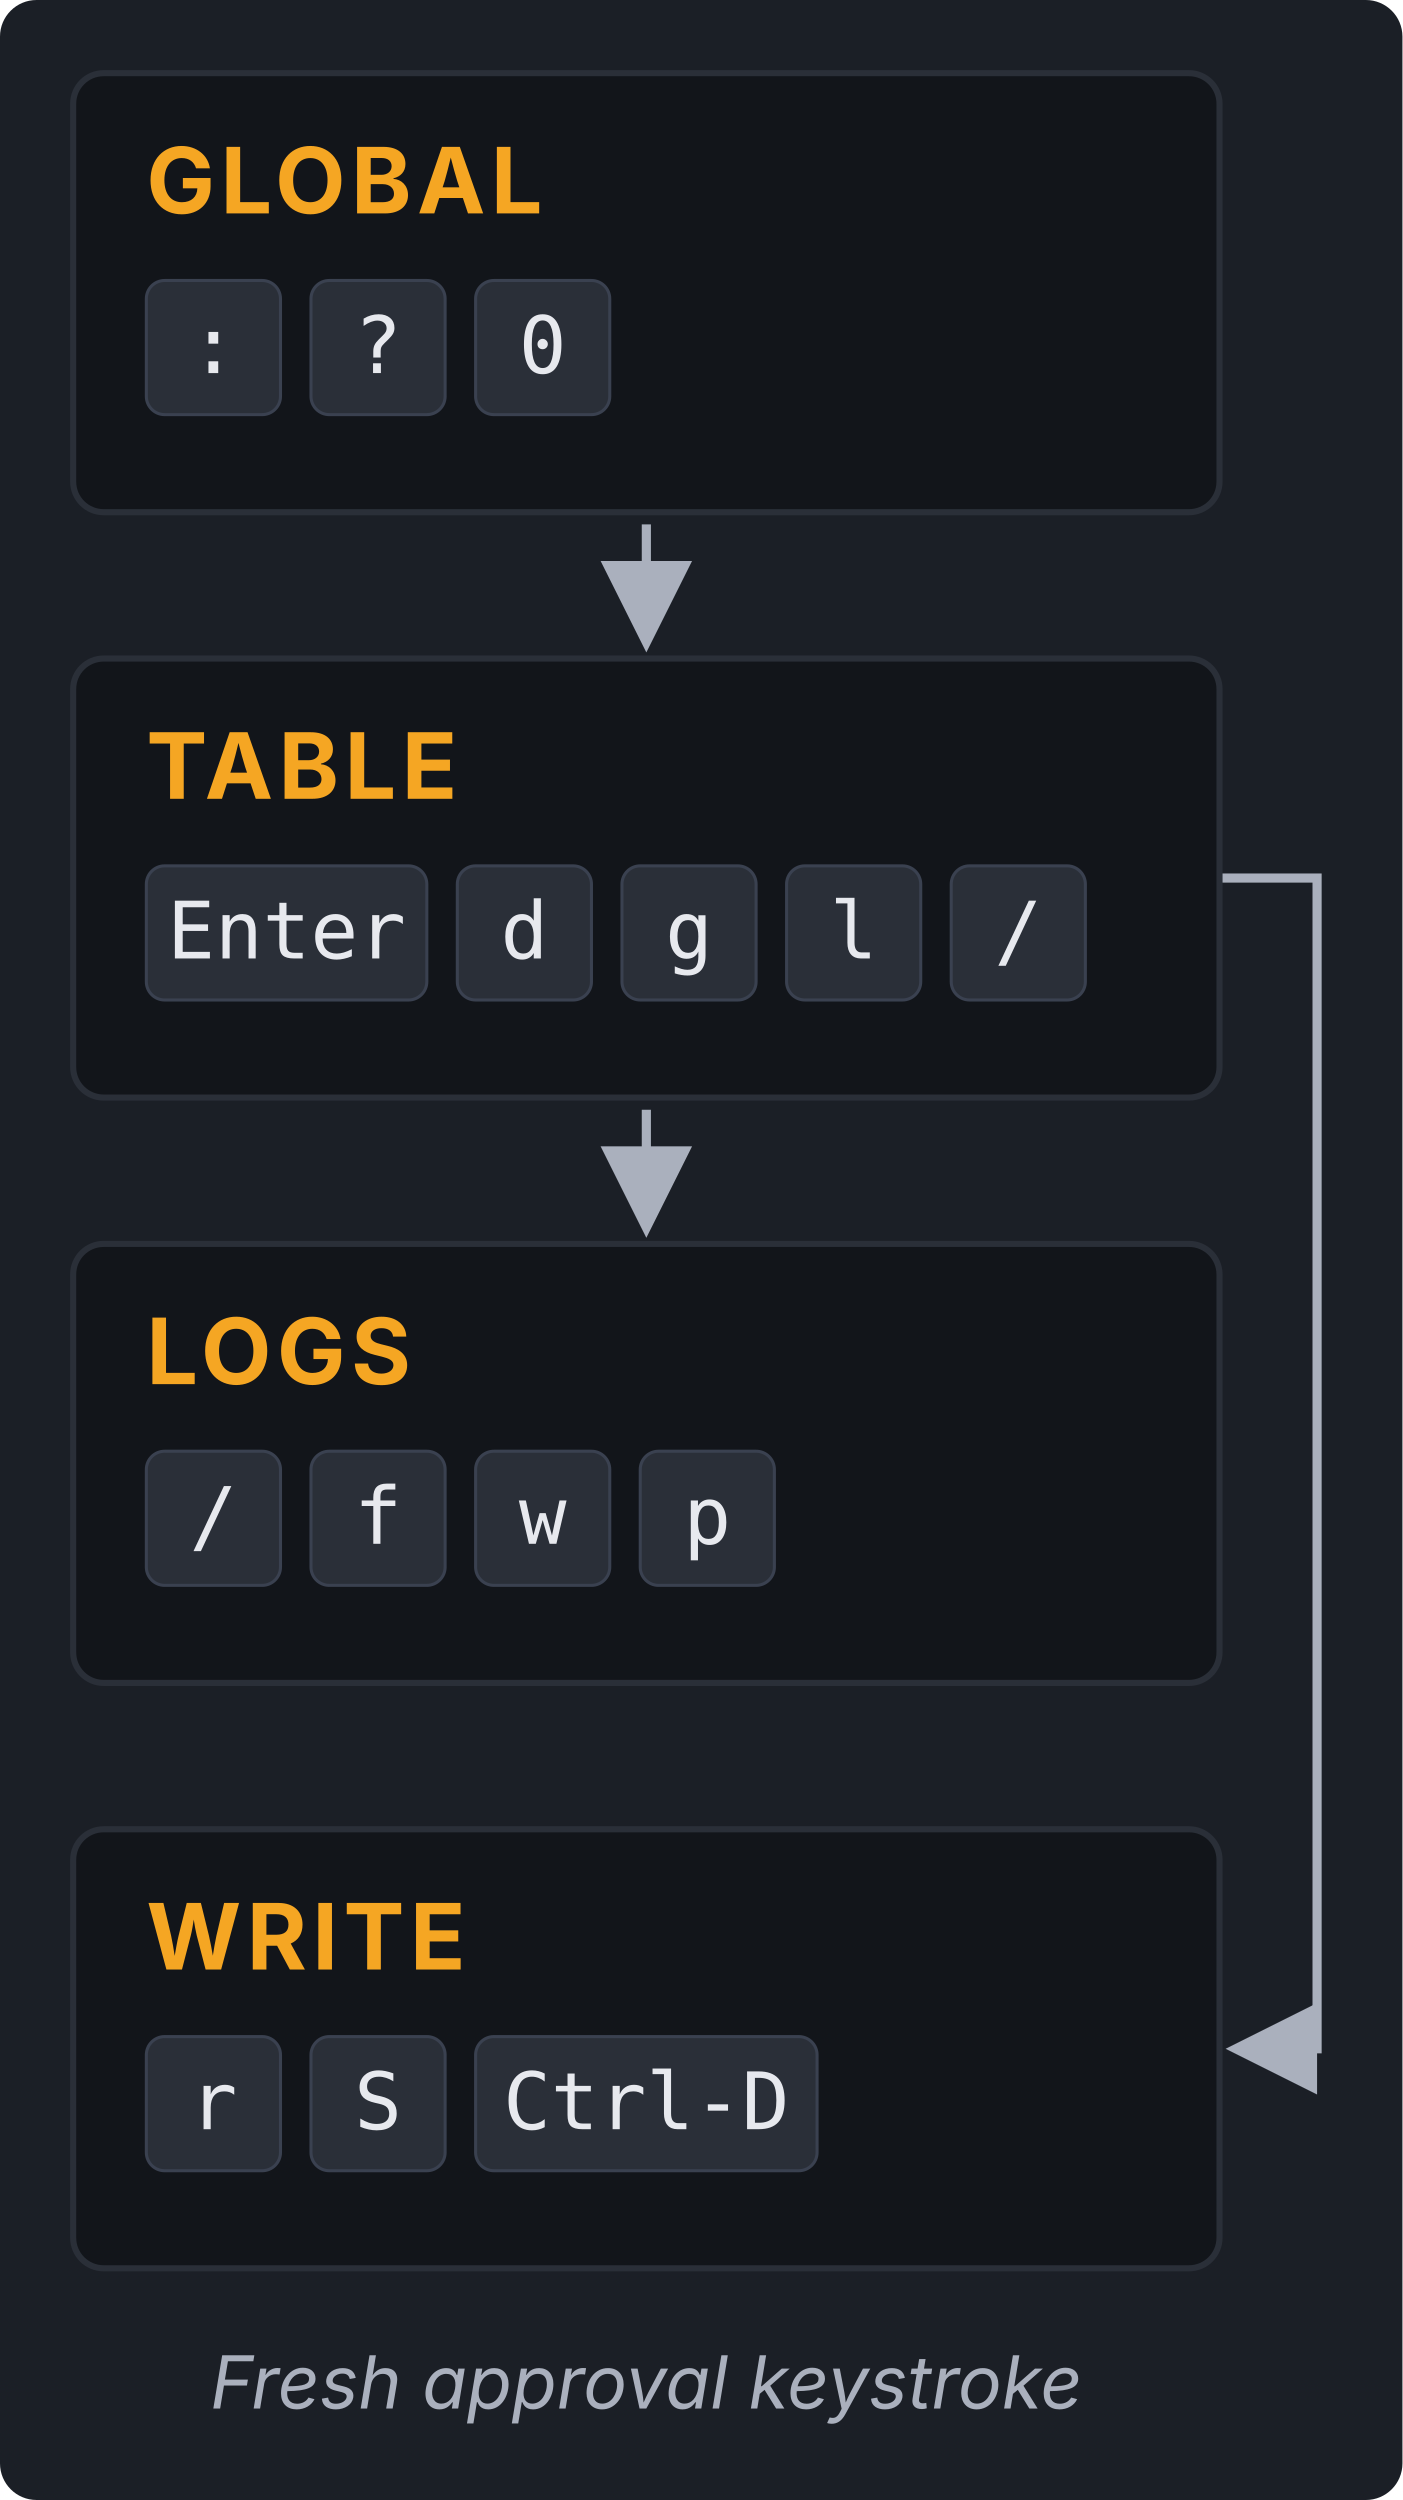
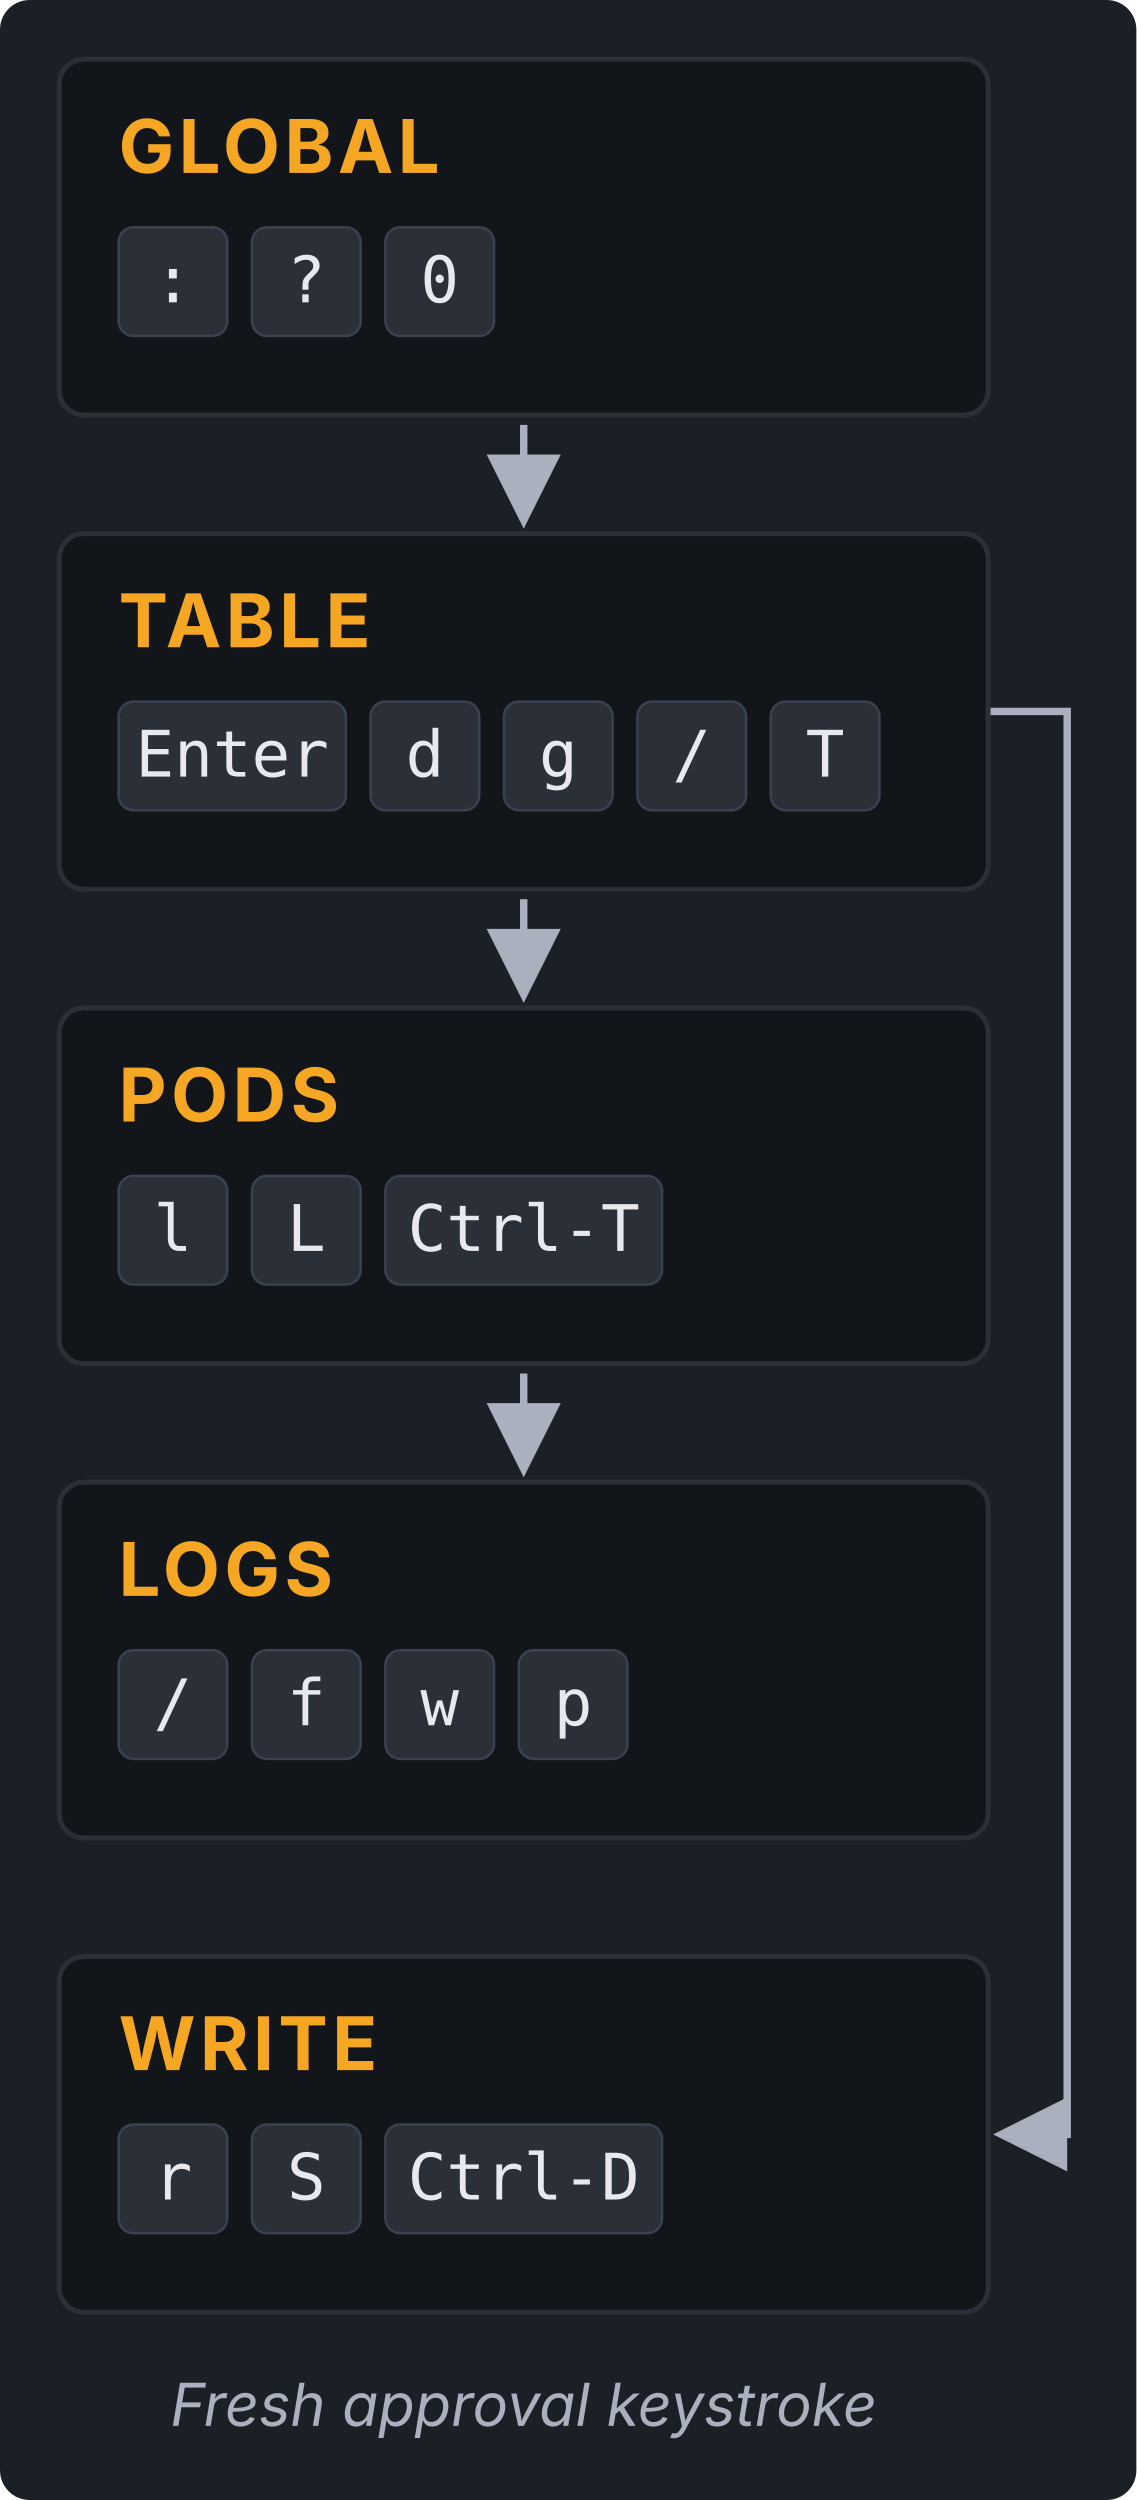
- <svg xmlns="http://www.w3.org/2000/svg" viewBox="0 0 460 820" role="img" aria-labelledby="keymap-title keymap-desc">
+ <svg xmlns="http://www.w3.org/2000/svg" viewBox="0 0 460 1012" role="img" aria-labelledby="keymap-title keymap-desc">
  <style>
    :root {
      font-family: system-ui, -apple-system, "Segoe UI", sans-serif;
    }
    .keymap-bg { fill: #1b1f26; }
    .keymap-box { fill: #12151a; stroke: #2a2f38; stroke-width: 2; }
    .keymap-heading { fill: #f5a623; font-size: 30px; font-weight: 700; letter-spacing: 0.06em; }
    .keymap-chip { fill: #2a2f38; stroke: #3a4150; stroke-width: 1; }
    .keymap-chip-text {
      fill: #e7e9ee;
      font-size: 26px;
      font-family: ui-monospace, SFMono-Regular, Menlo, Consolas, monospace;
      dominant-baseline: middle;
    }
    .keymap-arrow { stroke: #aab0bd; stroke-width: 3; fill: none; }
    .keymap-note { fill: #aab0bd; font-size: 24px; font-style: italic; }
  </style>
-   <rect class="keymap-bg" x="0" y="0" width="460" height="820" rx="12" />
+   <rect class="keymap-bg" x="0" y="0" width="460" height="1012" rx="12" />
  <defs>
    <marker id="keymap-arrowhead" markerWidth="10" markerHeight="10" refX="8" refY="5" orient="auto">
      <path d="M0,0 L10,5 L0,10 Z" fill="#aab0bd" />
    </marker>
  </defs>
  <line class="keymap-arrow" x1="212" y1="172" x2="212" y2="208" marker-end="url(#keymap-arrowhead)" />
  <line class="keymap-arrow" x1="212" y1="364" x2="212" y2="400" marker-end="url(#keymap-arrowhead)" />
-   <path class="keymap-arrow" d="M400,288 H432 V672 H408" marker-end="url(#keymap-arrowhead)" />
+   <line class="keymap-arrow" x1="212" y1="556" x2="212" y2="592" marker-end="url(#keymap-arrowhead)" />
+   <path class="keymap-arrow" d="M400,288 H432 V864 H408" marker-end="url(#keymap-arrowhead)" />
  <g>
    <rect class="keymap-box" x="24" y="24" width="376" height="144" rx="10" />
    <text class="keymap-heading" x="48" y="70">GLOBAL</text>
    <rect class="keymap-chip" x="48" y="92" width="44" height="44" rx="6" />
    <text class="keymap-chip-text" x="70" y="115" text-anchor="middle">:</text>
    <rect class="keymap-chip" x="102" y="92" width="44" height="44" rx="6" />
    <text class="keymap-chip-text" x="124" y="115" text-anchor="middle">?</text>
    <rect class="keymap-chip" x="156" y="92" width="44" height="44" rx="6" />
    <text class="keymap-chip-text" x="178" y="115" text-anchor="middle">0</text>
  </g>
  <g>
    <rect class="keymap-box" x="24" y="216" width="376" height="144" rx="10" />
    <text class="keymap-heading" x="48" y="262">TABLE</text>
    <rect class="keymap-chip" x="48" y="284" width="92" height="44" rx="6" />
    <text class="keymap-chip-text" x="94" y="307" text-anchor="middle">Enter</text>
    <rect class="keymap-chip" x="150" y="284" width="44" height="44" rx="6" />
    <text class="keymap-chip-text" x="172" y="307" text-anchor="middle">d</text>
    <rect class="keymap-chip" x="204" y="284" width="44" height="44" rx="6" />
    <text class="keymap-chip-text" x="226" y="307" text-anchor="middle">g</text>
    <rect class="keymap-chip" x="258" y="284" width="44" height="44" rx="6" />
-     <text class="keymap-chip-text" x="280" y="307" text-anchor="middle">l</text>
+     <text class="keymap-chip-text" x="280" y="307" text-anchor="middle">/</text>
    <rect class="keymap-chip" x="312" y="284" width="44" height="44" rx="6" />
-     <text class="keymap-chip-text" x="334" y="307" text-anchor="middle">/</text>
+     <text class="keymap-chip-text" x="334" y="307" text-anchor="middle">T</text>
  </g>
  <g>
    <rect class="keymap-box" x="24" y="408" width="376" height="144" rx="10" />
-     <text class="keymap-heading" x="48" y="454">LOGS</text>
+     <text class="keymap-heading" x="48" y="454">PODS</text>
    <rect class="keymap-chip" x="48" y="476" width="44" height="44" rx="6" />
-     <text class="keymap-chip-text" x="70" y="499" text-anchor="middle">/</text>
+     <text class="keymap-chip-text" x="70" y="499" text-anchor="middle">l</text>
    <rect class="keymap-chip" x="102" y="476" width="44" height="44" rx="6" />
-     <text class="keymap-chip-text" x="124" y="499" text-anchor="middle">f</text>
-     <rect class="keymap-chip" x="156" y="476" width="44" height="44" rx="6" />
-     <text class="keymap-chip-text" x="178" y="499" text-anchor="middle">w</text>
-     <rect class="keymap-chip" x="210" y="476" width="44" height="44" rx="6" />
-     <text class="keymap-chip-text" x="232" y="499" text-anchor="middle">p</text>
+     <text class="keymap-chip-text" x="124" y="499" text-anchor="middle">L</text>
+     <rect class="keymap-chip" x="156" y="476" width="112" height="44" rx="6" />
+     <text class="keymap-chip-text" x="212" y="499" text-anchor="middle">Ctrl-T</text>
  </g>
  <g>
    <rect class="keymap-box" x="24" y="600" width="376" height="144" rx="10" />
-     <text class="keymap-heading" x="48" y="646">WRITE</text>
+     <text class="keymap-heading" x="48" y="646">LOGS</text>
    <rect class="keymap-chip" x="48" y="668" width="44" height="44" rx="6" />
-     <text class="keymap-chip-text" x="70" y="691" text-anchor="middle">r</text>
+     <text class="keymap-chip-text" x="70" y="691" text-anchor="middle">/</text>
    <rect class="keymap-chip" x="102" y="668" width="44" height="44" rx="6" />
-     <text class="keymap-chip-text" x="124" y="691" text-anchor="middle">S</text>
-     <rect class="keymap-chip" x="156" y="668" width="112" height="44" rx="6" />
-     <text class="keymap-chip-text" x="212" y="691" text-anchor="middle">Ctrl-D</text>
+     <text class="keymap-chip-text" x="124" y="691" text-anchor="middle">f</text>
+     <rect class="keymap-chip" x="156" y="668" width="44" height="44" rx="6" />
+     <text class="keymap-chip-text" x="178" y="691" text-anchor="middle">w</text>
+     <rect class="keymap-chip" x="210" y="668" width="44" height="44" rx="6" />
+     <text class="keymap-chip-text" x="232" y="691" text-anchor="middle">p</text>
  </g>
-   <text class="keymap-note" x="212" y="790" text-anchor="middle">Fresh approval keystroke</text>
+   <g>
+     <rect class="keymap-box" x="24" y="792" width="376" height="144" rx="10" />
+     <text class="keymap-heading" x="48" y="838">WRITE</text>
+     <rect class="keymap-chip" x="48" y="860" width="44" height="44" rx="6" />
+     <text class="keymap-chip-text" x="70" y="883" text-anchor="middle">r</text>
+     <rect class="keymap-chip" x="102" y="860" width="44" height="44" rx="6" />
+     <text class="keymap-chip-text" x="124" y="883" text-anchor="middle">S</text>
+     <rect class="keymap-chip" x="156" y="860" width="112" height="44" rx="6" />
+     <text class="keymap-chip-text" x="212" y="883" text-anchor="middle">Ctrl-D</text>
+   </g>
+   <text class="keymap-note" x="212" y="982" text-anchor="middle">Fresh approval keystroke</text>
</svg>
